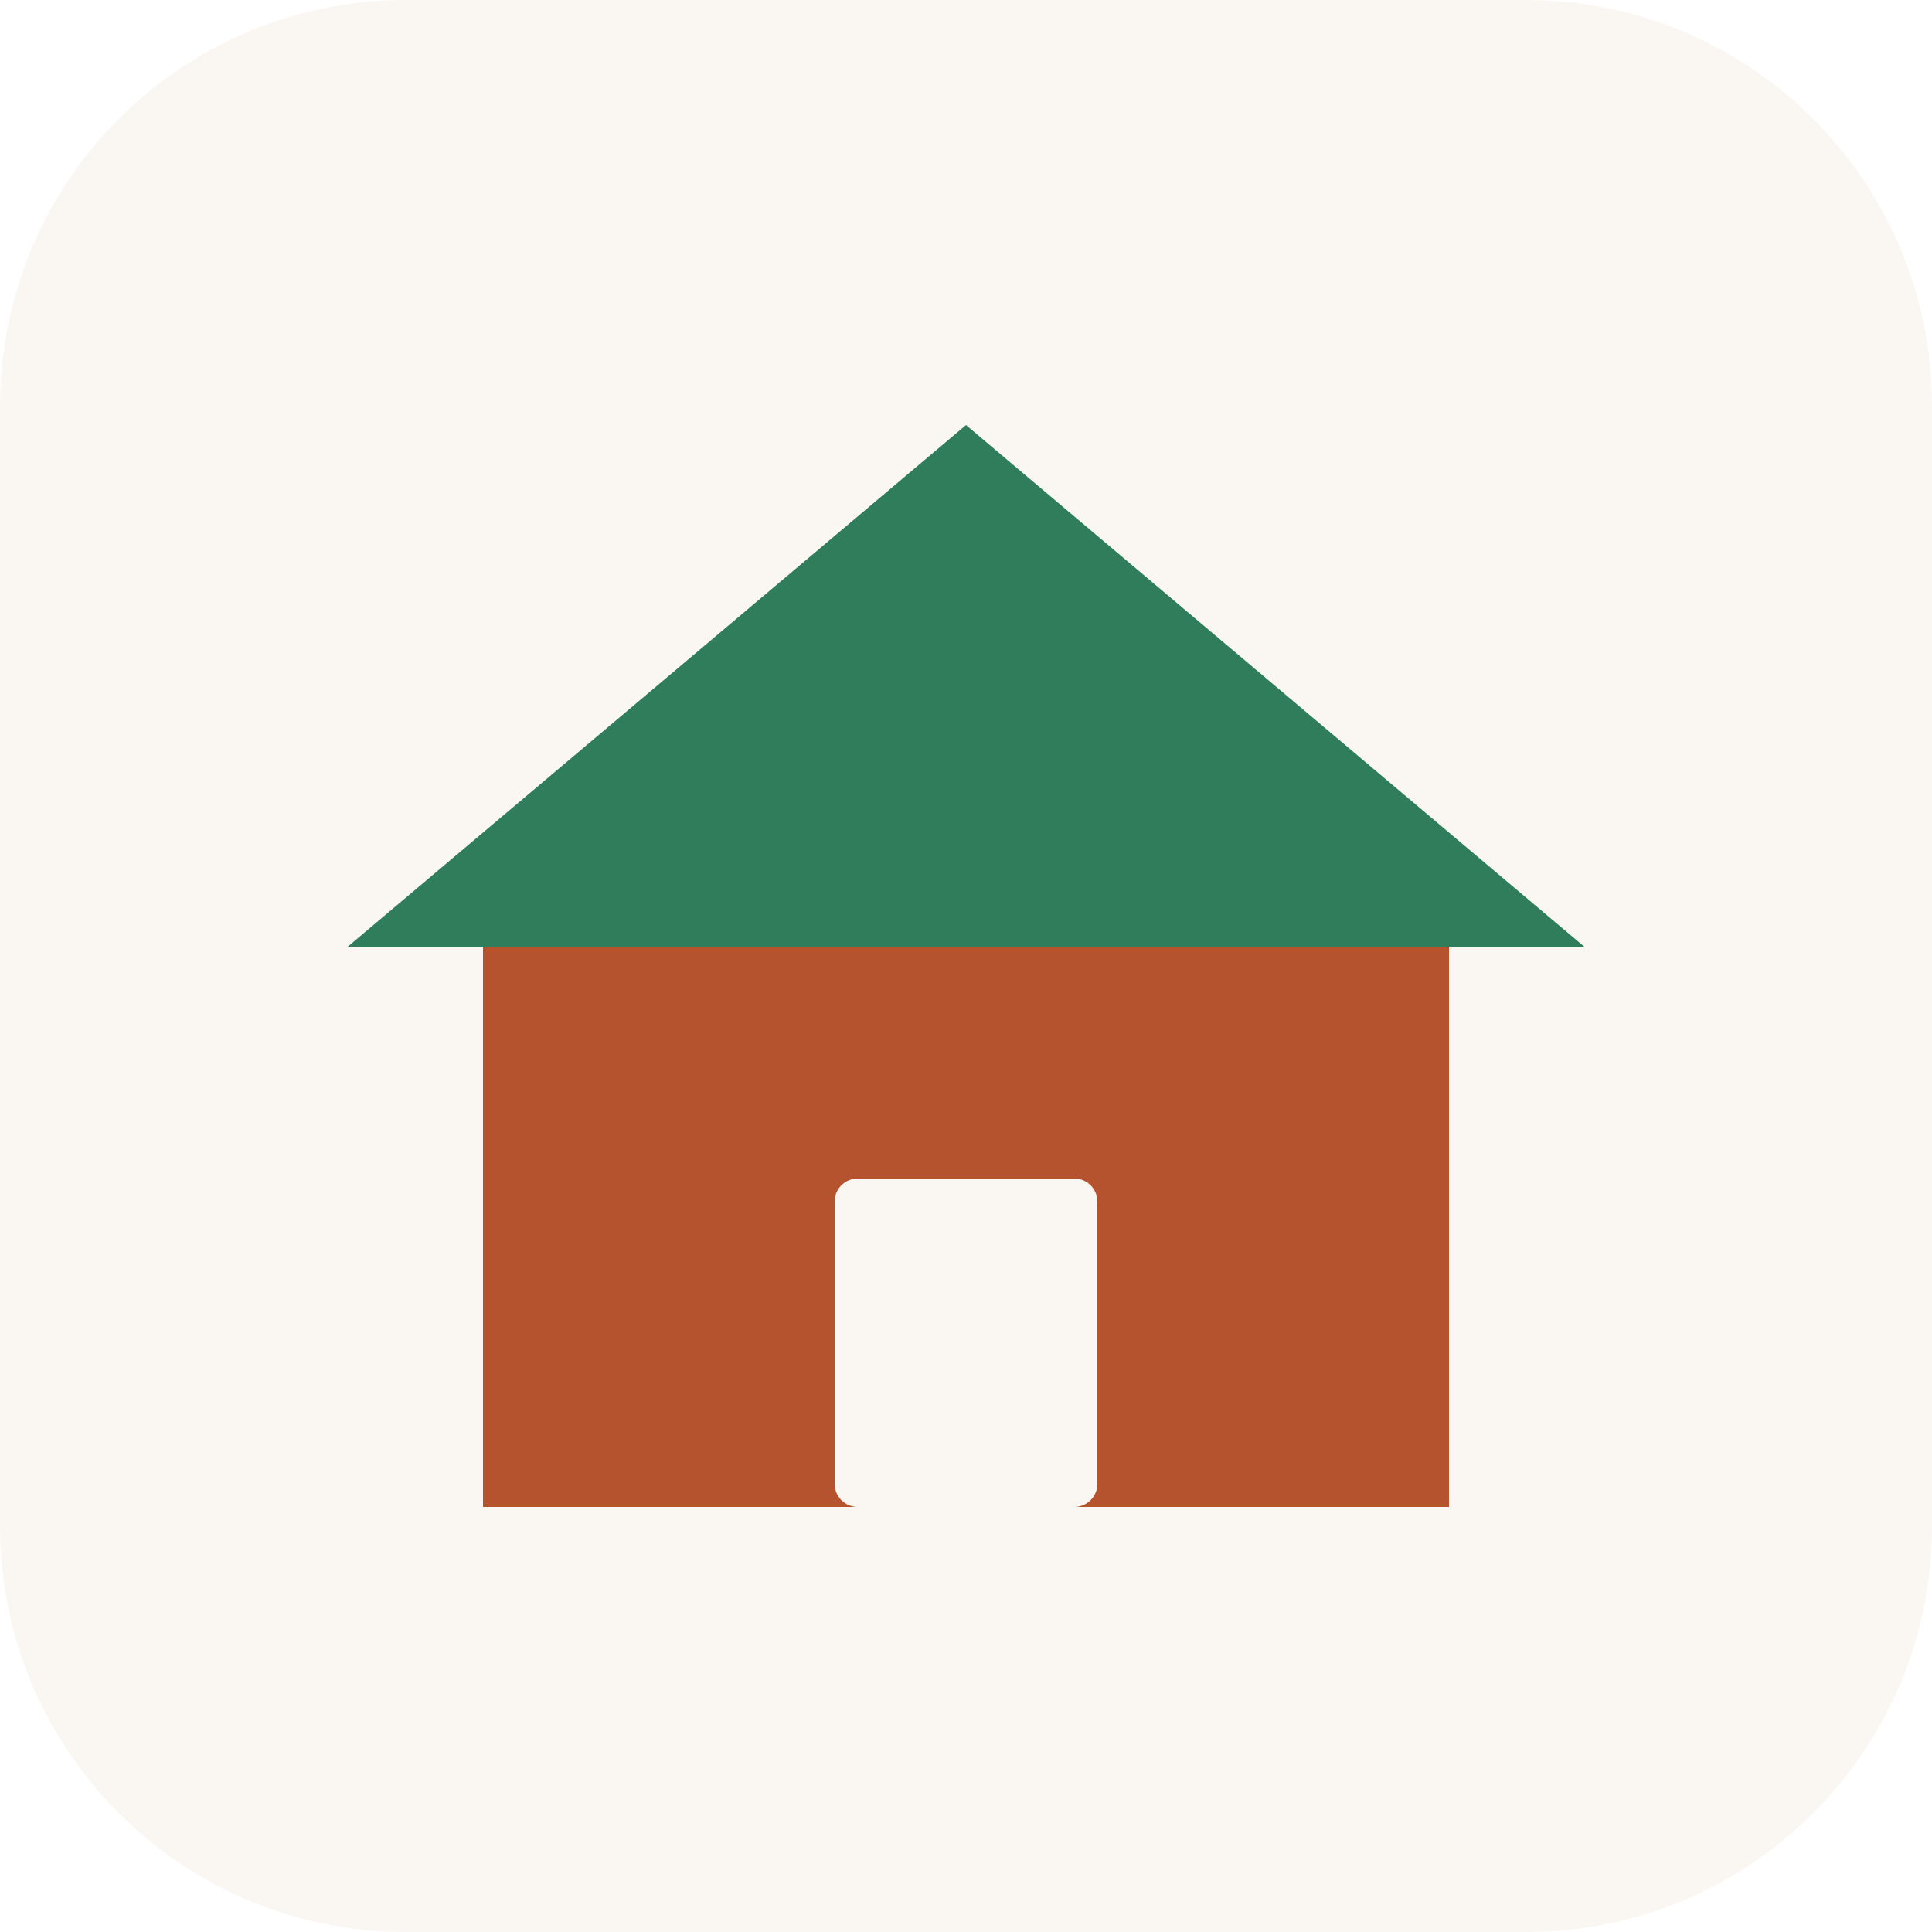
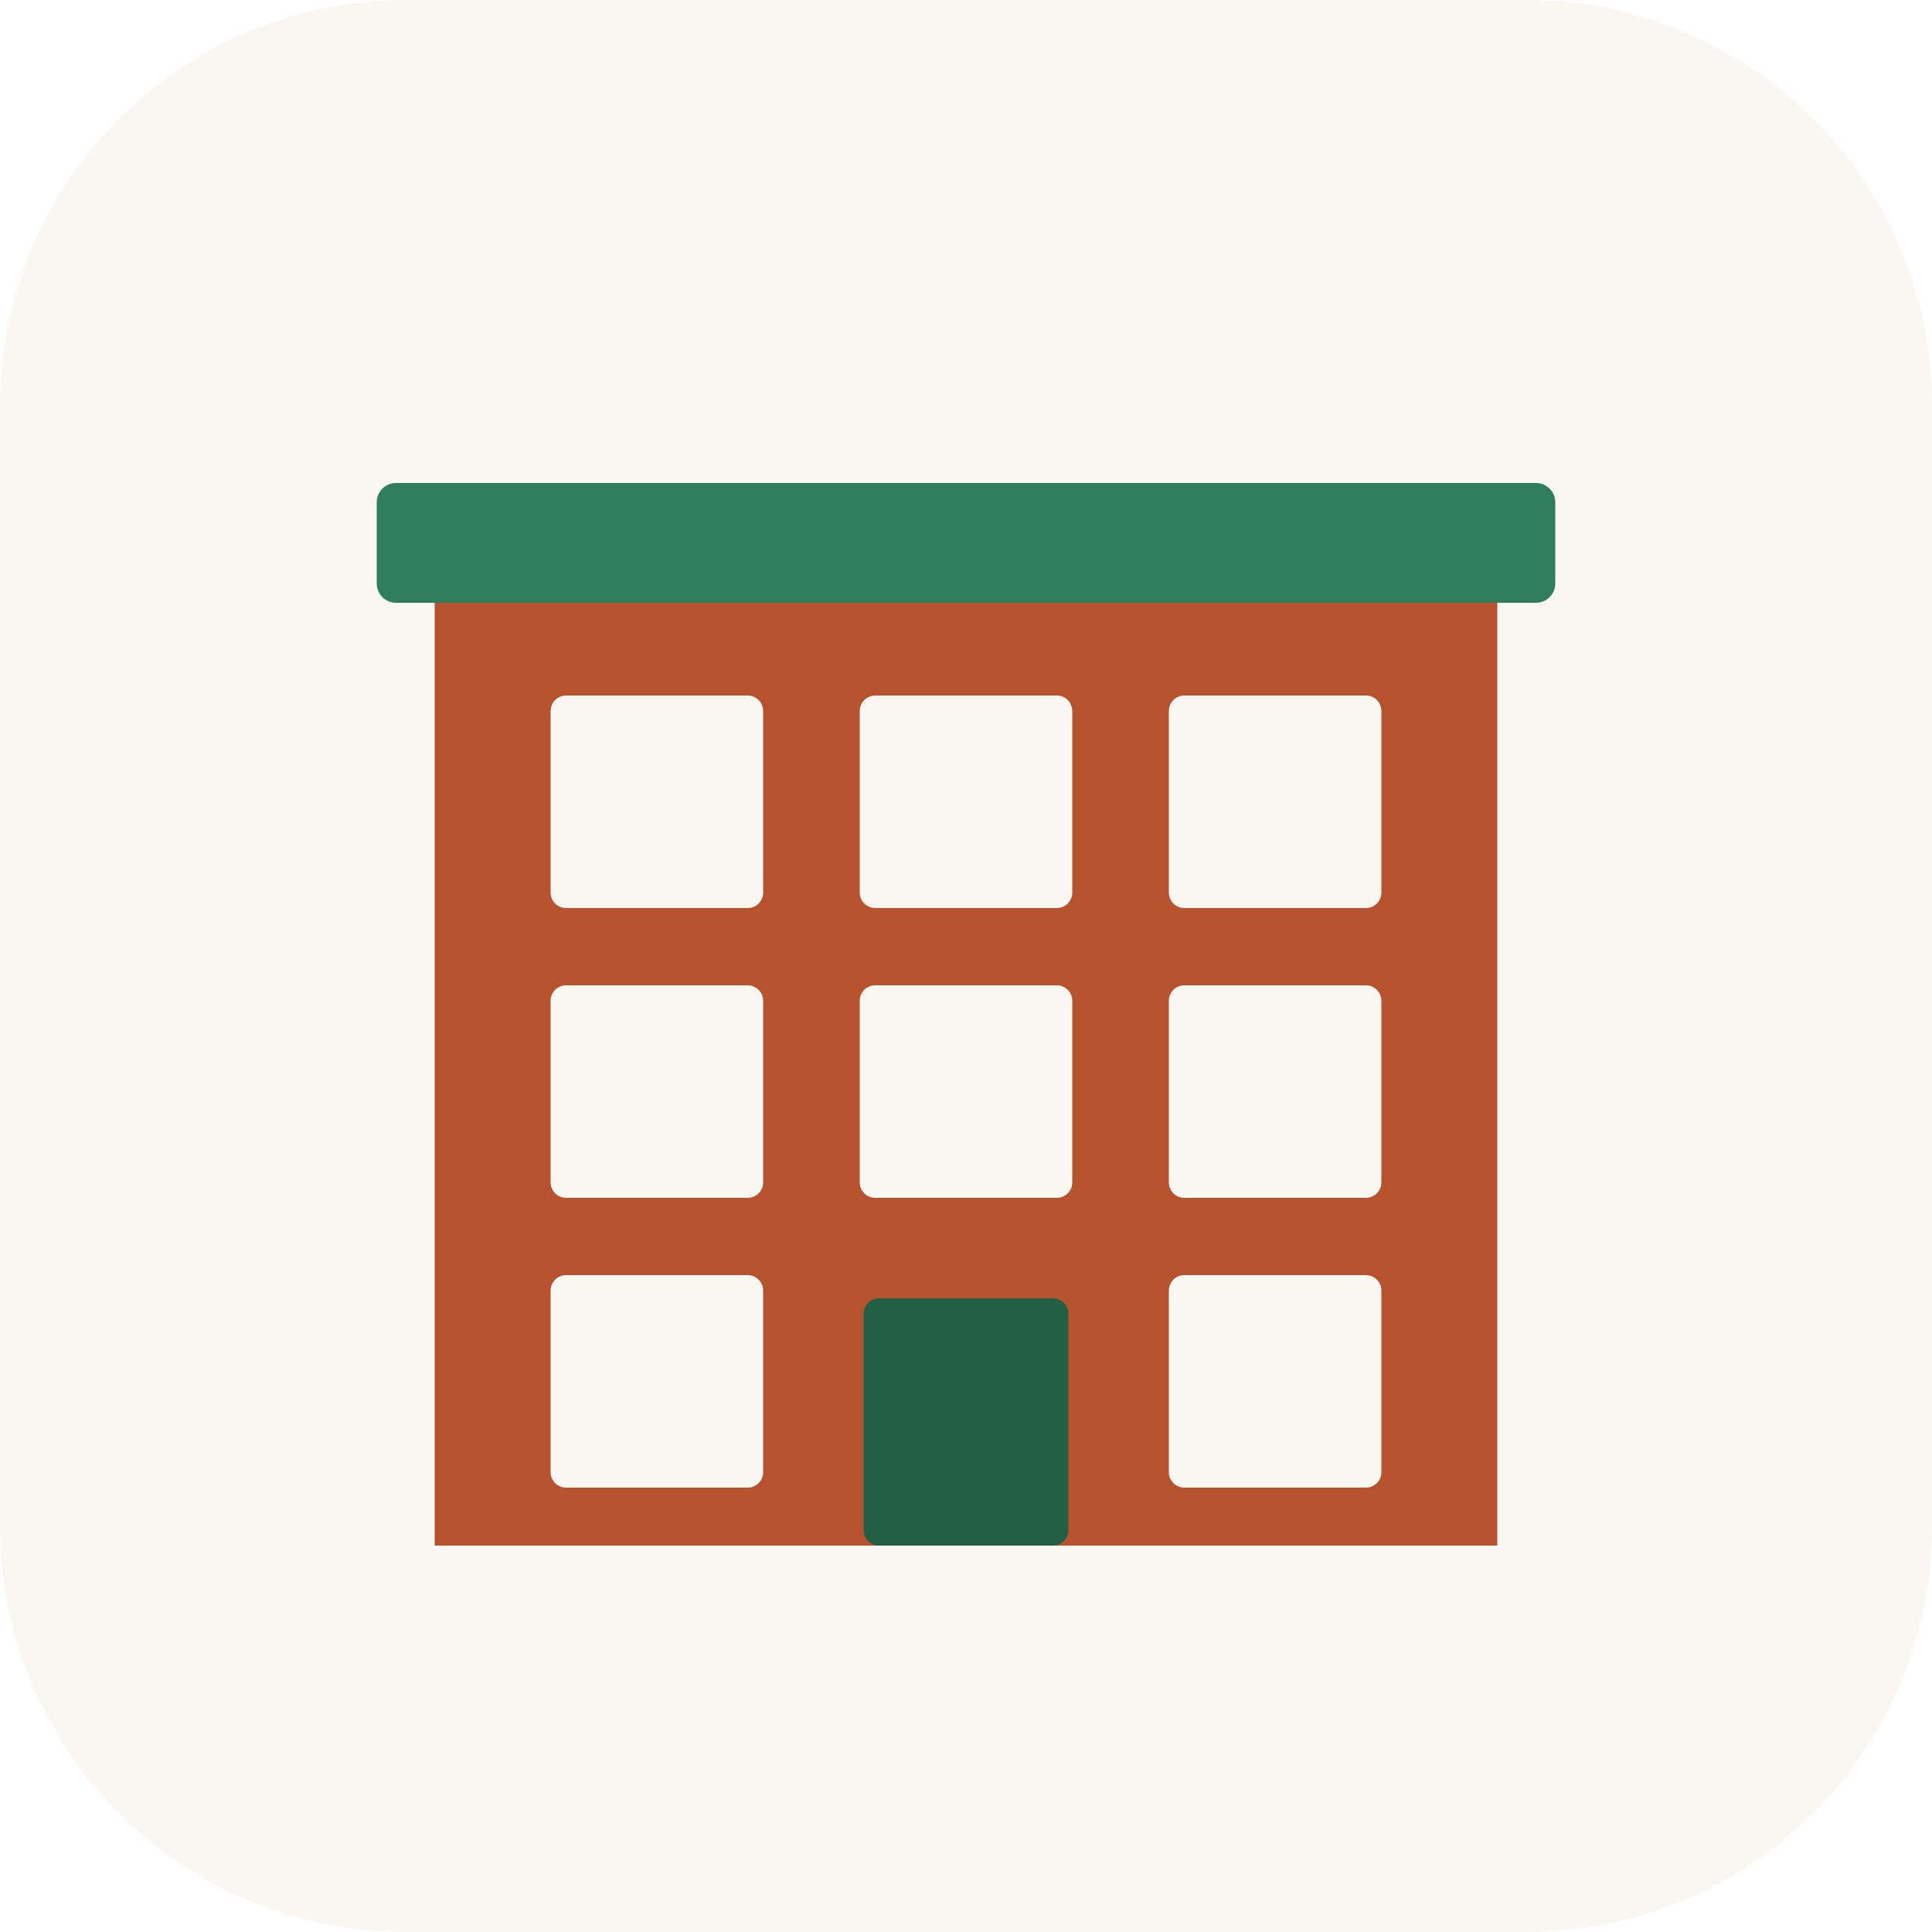
<svg xmlns="http://www.w3.org/2000/svg" viewBox="0 0 1000 1000" role="img" aria-label="エスト北塚口管理組合">
  <rect width="1000" height="1000" rx="210" fill="#faf7f3" />
-   <rect x="250" y="480" width="500" height="300" fill="#b5532e" />
-   <polygon points="500,220 820,490 180,490" fill="#2f7d5b" />
-   <rect x="432" y="610" width="136" height="170" rx="12" fill="#faf7f3" />
+   <rect x="195" y="250" width="610" height="62" rx="10" fill="#2f7d5b" />
+   <rect x="225" y="312" width="550" height="488" fill="#b5532e" />
+   <rect x="285" y="360" width="110" height="110" rx="8" fill="#faf7f3" />
+   <rect x="445" y="360" width="110" height="110" rx="8" fill="#faf7f3" />
+   <rect x="605" y="360" width="110" height="110" rx="8" fill="#faf7f3" />
+   <rect x="285" y="510" width="110" height="110" rx="8" fill="#faf7f3" />
+   <rect x="445" y="510" width="110" height="110" rx="8" fill="#faf7f3" />
+   <rect x="605" y="510" width="110" height="110" rx="8" fill="#faf7f3" />
+   <rect x="285" y="660" width="110" height="110" rx="8" fill="#faf7f3" />
+   <rect x="605" y="660" width="110" height="110" rx="8" fill="#faf7f3" />
+   <rect x="447" y="672" width="106" height="128" rx="8" fill="#235f44" />
</svg>
